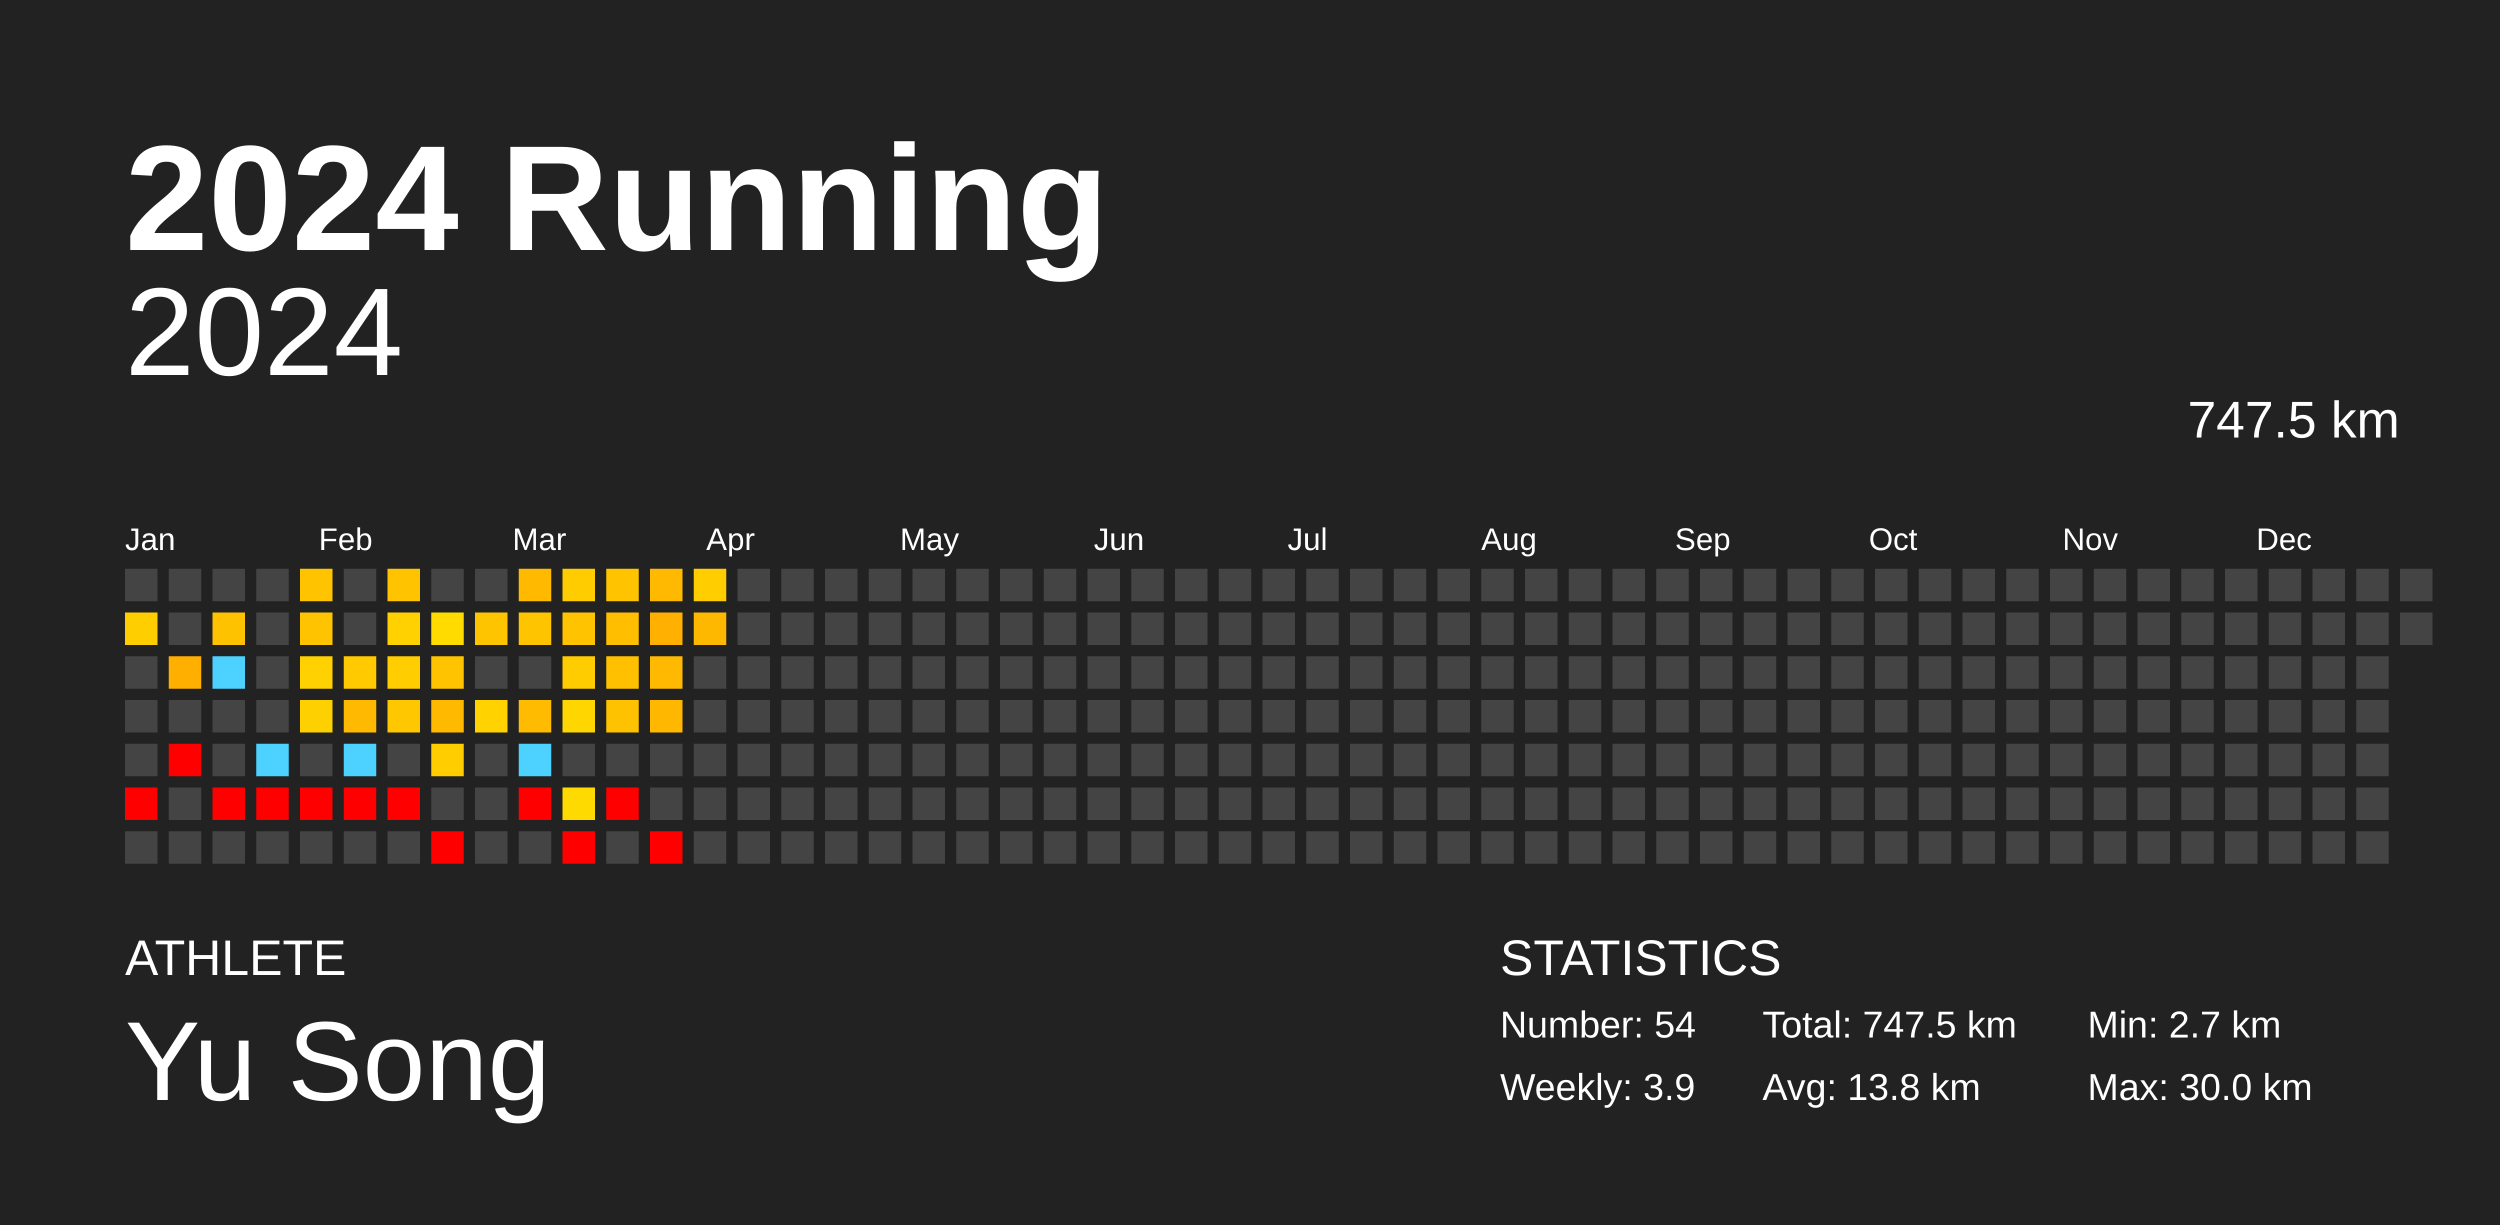
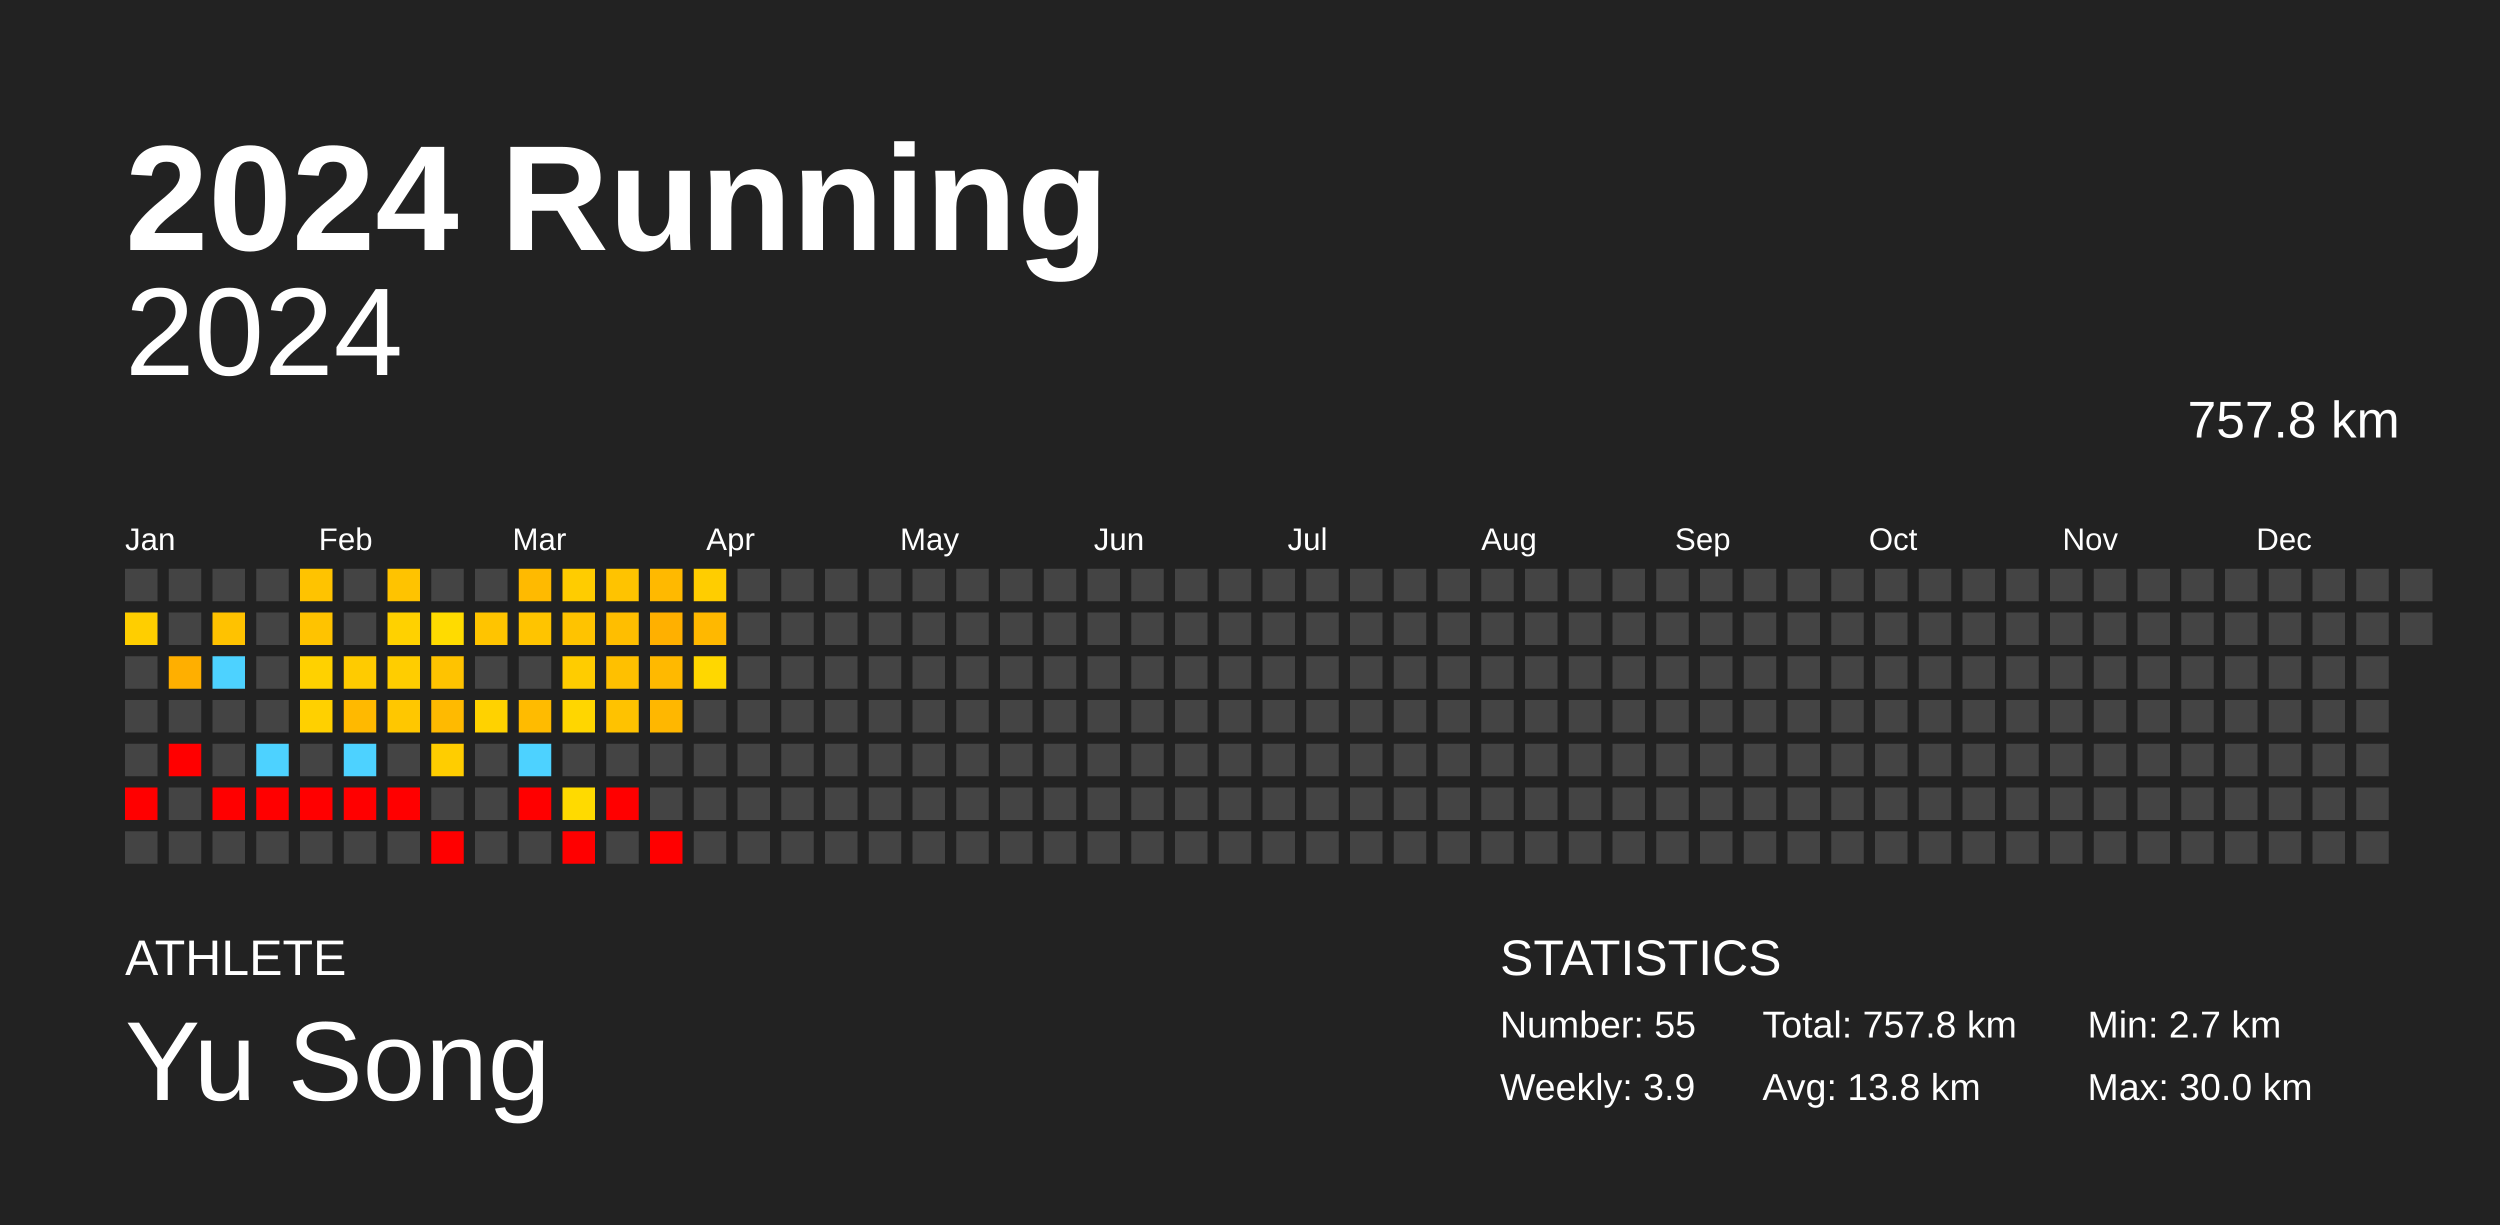
<svg xmlns="http://www.w3.org/2000/svg" baseProfile="full" height="98mm" version="1.1" viewBox="0,0,200,98" width="200mm">
  <defs />
  <rect fill="#222222" height="98" width="200" x="0" y="0" />
  <text fill="#FFFFFF" style="font-size:12px; font-family:Arial; font-weight:bold;" x="10" y="20">2024 Running</text>
  <text fill="#FFFFFF" style="font-size:4px; font-family:Arial" x="10" y="78">ATHLETE</text>
  <text fill="#FFFFFF" style="font-size:9px; font-family:Arial" x="10" y="88">Yu Song</text>
  <text fill="#FFFFFF" style="font-size:4px; font-family:Arial" x="120" y="78">STATISTICS</text>
-   <text fill="#FFFFFF" style="font-size:3px; font-family:Arial" x="120" y="83">Number: 54</text>
+   <text fill="#FFFFFF" style="font-size:3px; font-family:Arial" x="120" y="83">Number: 55</text>
  <text fill="#FFFFFF" style="font-size:3px; font-family:Arial" x="120" y="88">Weekly: 3.9</text>
-   <text fill="#FFFFFF" style="font-size:3px; font-family:Arial" x="141" y="83">Total: 747.5 km</text>
+   <text fill="#FFFFFF" style="font-size:3px; font-family:Arial" x="141" y="83">Total: 757.8 km</text>
  <text fill="#FFFFFF" style="font-size:3px; font-family:Arial" x="141" y="88">Avg: 13.8 km</text>
  <text fill="#FFFFFF" style="font-size:3px; font-family:Arial" x="167" y="83">Min: 2.7 km</text>
  <text fill="#FFFFFF" style="font-size:3px; font-family:Arial" x="167" y="88">Max: 30.0 km</text>
  <text alignment-baseline="hanging" fill="#FFFFFF" style="font-size:10.0px; font-family:Arial;" x="10" y="30">2024</text>
-   <text alignment-baseline="hanging" fill="#FFFFFF" style="font-size:4.125px; font-family:Arial;" x="175" y="35">747.5 km</text>
+   <text alignment-baseline="hanging" fill="#FFFFFF" style="font-size:4.125px; font-family:Arial;" x="175" y="35">757.8 km</text>
  <text fill="#FFFFFF" style="font-size:2.5px; font-family:Arial" x="10.0" y="44">Jan</text>
  <text fill="#FFFFFF" style="font-size:2.5px; font-family:Arial" x="25.5" y="44">Feb</text>
  <text fill="#FFFFFF" style="font-size:2.5px; font-family:Arial" x="41.0" y="44">Mar</text>
  <text fill="#FFFFFF" style="font-size:2.5px; font-family:Arial" x="56.5" y="44">Apr</text>
  <text fill="#FFFFFF" style="font-size:2.5px; font-family:Arial" x="72.0" y="44">May</text>
  <text fill="#FFFFFF" style="font-size:2.5px; font-family:Arial" x="87.5" y="44">Jun</text>
  <text fill="#FFFFFF" style="font-size:2.5px; font-family:Arial" x="103.0" y="44">Jul</text>
  <text fill="#FFFFFF" style="font-size:2.5px; font-family:Arial" x="118.5" y="44">Aug</text>
  <text fill="#FFFFFF" style="font-size:2.5px; font-family:Arial" x="134.0" y="44">Sep</text>
  <text fill="#FFFFFF" style="font-size:2.5px; font-family:Arial" x="149.5" y="44">Oct</text>
  <text fill="#FFFFFF" style="font-size:2.5px; font-family:Arial" x="165.0" y="44">Nov</text>
  <text fill="#FFFFFF" style="font-size:2.5px; font-family:Arial" x="180.5" y="44">Dec</text>
  <rect fill="#444444" height="2.6" width="2.6" x="10.0" y="45.5" />
  <rect fill="#ffce00" height="2.6" width="2.6" x="10.0" y="49.0" />
  <rect fill="#444444" height="2.6" width="2.6" x="10.0" y="52.5" />
  <rect fill="#444444" height="2.6" width="2.6" x="10.0" y="56.0" />
  <rect fill="#444444" height="2.6" width="2.6" x="10.0" y="59.5" />
  <rect fill="red" height="2.6" width="2.6" x="10.0" y="63.0" />
  <rect fill="#444444" height="2.6" width="2.6" x="10.0" y="66.5" />
  <rect fill="#444444" height="2.6" width="2.6" x="13.5" y="45.5" />
  <rect fill="#444444" height="2.6" width="2.6" x="13.5" y="49.0" />
  <rect fill="#ffaf00" height="2.6" width="2.6" x="13.5" y="52.5" />
  <rect fill="#444444" height="2.6" width="2.6" x="13.5" y="56.0" />
  <rect fill="red" height="2.6" width="2.6" x="13.5" y="59.5" />
  <rect fill="#444444" height="2.6" width="2.6" x="13.5" y="63.0" />
  <rect fill="#444444" height="2.6" width="2.6" x="13.5" y="66.5" />
  <rect fill="#444444" height="2.6" width="2.6" x="17.0" y="45.5" />
  <rect fill="#ffc200" height="2.6" width="2.6" x="17.0" y="49.0" />
  <rect fill="#4dd2ff" height="2.6" width="2.6" x="17.0" y="52.5" />
  <rect fill="#444444" height="2.6" width="2.6" x="17.0" y="56.0" />
  <rect fill="#444444" height="2.6" width="2.6" x="17.0" y="59.5" />
  <rect fill="red" height="2.6" width="2.6" x="17.0" y="63.0" />
  <rect fill="#444444" height="2.6" width="2.6" x="17.0" y="66.5" />
  <rect fill="#444444" height="2.6" width="2.6" x="20.5" y="45.5" />
  <rect fill="#444444" height="2.6" width="2.6" x="20.5" y="49.0" />
  <rect fill="#444444" height="2.6" width="2.6" x="20.5" y="52.5" />
  <rect fill="#444444" height="2.6" width="2.6" x="20.5" y="56.0" />
  <rect fill="#4dd2ff" height="2.6" width="2.6" x="20.5" y="59.5" />
  <rect fill="red" height="2.6" width="2.6" x="20.5" y="63.0" />
  <rect fill="#444444" height="2.6" width="2.6" x="20.5" y="66.5" />
  <rect fill="#ffc300" height="2.6" width="2.6" x="24.0" y="45.5" />
  <rect fill="#ffc300" height="2.6" width="2.6" x="24.0" y="49.0" />
  <rect fill="#ffd100" height="2.6" width="2.6" x="24.0" y="52.5" />
  <rect fill="#ffd000" height="2.6" width="2.6" x="24.0" y="56.0" />
  <rect fill="#444444" height="2.6" width="2.6" x="24.0" y="59.5" />
  <rect fill="red" height="2.6" width="2.6" x="24.0" y="63.0" />
  <rect fill="#444444" height="2.6" width="2.6" x="24.0" y="66.5" />
  <rect fill="#444444" height="2.6" width="2.6" x="27.5" y="45.5" />
  <rect fill="#444444" height="2.6" width="2.6" x="27.5" y="49.0" />
  <rect fill="#ffcb00" height="2.6" width="2.6" x="27.5" y="52.5" />
  <rect fill="#ffb900" height="2.6" width="2.6" x="27.5" y="56.0" />
  <rect fill="#4dd2ff" height="2.6" width="2.6" x="27.5" y="59.5" />
  <rect fill="red" height="2.6" width="2.6" x="27.5" y="63.0" />
  <rect fill="#444444" height="2.6" width="2.6" x="27.5" y="66.5" />
  <rect fill="#ffc300" height="2.6" width="2.6" x="31.0" y="45.5" />
  <rect fill="#ffd100" height="2.6" width="2.6" x="31.0" y="49.0" />
  <rect fill="#ffcd00" height="2.6" width="2.6" x="31.0" y="52.5" />
  <rect fill="#ffc700" height="2.6" width="2.6" x="31.0" y="56.0" />
  <rect fill="#444444" height="2.6" width="2.6" x="31.0" y="59.5" />
  <rect fill="red" height="2.6" width="2.6" x="31.0" y="63.0" />
  <rect fill="#444444" height="2.6" width="2.6" x="31.0" y="66.5" />
  <rect fill="#444444" height="2.6" width="2.6" x="34.5" y="45.5" />
  <rect fill="#ffdb00" height="2.6" width="2.6" x="34.5" y="49.0" />
  <rect fill="#ffc300" height="2.6" width="2.6" x="34.5" y="52.5" />
  <rect fill="#ffba00" height="2.6" width="2.6" x="34.5" y="56.0" />
  <rect fill="#ffcd00" height="2.6" width="2.6" x="34.5" y="59.5" />
  <rect fill="#444444" height="2.6" width="2.6" x="34.5" y="63.0" />
  <rect fill="red" height="2.6" width="2.6" x="34.5" y="66.5" />
  <rect fill="#444444" height="2.6" width="2.6" x="38.0" y="45.5" />
  <rect fill="#ffc400" height="2.6" width="2.6" x="38.0" y="49.0" />
  <rect fill="#444444" height="2.6" width="2.6" x="38.0" y="52.5" />
  <rect fill="#ffd200" height="2.6" width="2.6" x="38.0" y="56.0" />
  <rect fill="#444444" height="2.6" width="2.6" x="38.0" y="59.5" />
  <rect fill="#444444" height="2.6" width="2.6" x="38.0" y="63.0" />
  <rect fill="#444444" height="2.6" width="2.6" x="38.0" y="66.5" />
  <rect fill="#ffba00" height="2.6" width="2.6" x="41.5" y="45.5" />
  <rect fill="#ffc400" height="2.6" width="2.6" x="41.5" y="49.0" />
  <rect fill="#444444" height="2.6" width="2.6" x="41.5" y="52.5" />
  <rect fill="#ffbb00" height="2.6" width="2.6" x="41.5" y="56.0" />
  <rect fill="#4dd2ff" height="2.6" width="2.6" x="41.5" y="59.5" />
  <rect fill="red" height="2.6" width="2.6" x="41.5" y="63.0" />
  <rect fill="#444444" height="2.6" width="2.6" x="41.5" y="66.5" />
  <rect fill="#ffcc00" height="2.6" width="2.6" x="45.0" y="45.5" />
  <rect fill="#ffc300" height="2.6" width="2.6" x="45.0" y="49.0" />
  <rect fill="#ffcc00" height="2.6" width="2.6" x="45.0" y="52.5" />
  <rect fill="#ffd600" height="2.6" width="2.6" x="45.0" y="56.0" />
  <rect fill="#444444" height="2.6" width="2.6" x="45.0" y="59.5" />
  <rect fill="#ffda00" height="2.6" width="2.6" x="45.0" y="63.0" />
  <rect fill="red" height="2.6" width="2.6" x="45.0" y="66.5" />
  <rect fill="#ffc300" height="2.6" width="2.6" x="48.5" y="45.5" />
  <rect fill="#ffbe00" height="2.6" width="2.6" x="48.5" y="49.0" />
  <rect fill="#ffc000" height="2.6" width="2.6" x="48.5" y="52.5" />
  <rect fill="#ffc200" height="2.6" width="2.6" x="48.5" y="56.0" />
  <rect fill="#444444" height="2.6" width="2.6" x="48.5" y="59.5" />
  <rect fill="red" height="2.6" width="2.6" x="48.5" y="63.0" />
  <rect fill="#444444" height="2.6" width="2.6" x="48.5" y="66.5" />
  <rect fill="#ffb900" height="2.6" width="2.6" x="52.0" y="45.5" />
  <rect fill="#ffb000" height="2.6" width="2.6" x="52.0" y="49.0" />
  <rect fill="#ffb900" height="2.6" width="2.6" x="52.0" y="52.5" />
  <rect fill="#ffb700" height="2.6" width="2.6" x="52.0" y="56.0" />
  <rect fill="#444444" height="2.6" width="2.6" x="52.0" y="59.5" />
  <rect fill="#444444" height="2.6" width="2.6" x="52.0" y="63.0" />
  <rect fill="red" height="2.6" width="2.6" x="52.0" y="66.5" />
  <rect fill="#ffcd00" height="2.6" width="2.6" x="55.5" y="45.5" />
  <rect fill="#ffb800" height="2.6" width="2.6" x="55.5" y="49.0" />
-   <rect fill="#444444" height="2.6" width="2.6" x="55.5" y="52.5" />
+   <rect fill="#ffd700" height="2.6" width="2.6" x="55.5" y="52.5" />
  <rect fill="#444444" height="2.6" width="2.6" x="55.5" y="56.0" />
  <rect fill="#444444" height="2.6" width="2.6" x="55.5" y="59.5" />
  <rect fill="#444444" height="2.6" width="2.6" x="55.5" y="63.0" />
  <rect fill="#444444" height="2.6" width="2.6" x="55.5" y="66.5" />
  <rect fill="#444444" height="2.6" width="2.6" x="59.0" y="45.5" />
  <rect fill="#444444" height="2.6" width="2.6" x="59.0" y="49.0" />
  <rect fill="#444444" height="2.6" width="2.6" x="59.0" y="52.5" />
  <rect fill="#444444" height="2.6" width="2.6" x="59.0" y="56.0" />
  <rect fill="#444444" height="2.6" width="2.6" x="59.0" y="59.5" />
  <rect fill="#444444" height="2.6" width="2.6" x="59.0" y="63.0" />
  <rect fill="#444444" height="2.6" width="2.6" x="59.0" y="66.5" />
  <rect fill="#444444" height="2.6" width="2.6" x="62.5" y="45.5" />
  <rect fill="#444444" height="2.6" width="2.6" x="62.5" y="49.0" />
  <rect fill="#444444" height="2.6" width="2.6" x="62.5" y="52.5" />
  <rect fill="#444444" height="2.6" width="2.6" x="62.5" y="56.0" />
  <rect fill="#444444" height="2.6" width="2.6" x="62.5" y="59.5" />
  <rect fill="#444444" height="2.6" width="2.6" x="62.5" y="63.0" />
  <rect fill="#444444" height="2.6" width="2.6" x="62.5" y="66.5" />
  <rect fill="#444444" height="2.6" width="2.6" x="66.0" y="45.5" />
  <rect fill="#444444" height="2.6" width="2.6" x="66.0" y="49.0" />
  <rect fill="#444444" height="2.6" width="2.6" x="66.0" y="52.5" />
  <rect fill="#444444" height="2.6" width="2.6" x="66.0" y="56.0" />
  <rect fill="#444444" height="2.6" width="2.6" x="66.0" y="59.5" />
  <rect fill="#444444" height="2.6" width="2.6" x="66.0" y="63.0" />
  <rect fill="#444444" height="2.6" width="2.6" x="66.0" y="66.5" />
  <rect fill="#444444" height="2.6" width="2.6" x="69.5" y="45.5" />
  <rect fill="#444444" height="2.6" width="2.6" x="69.5" y="49.0" />
  <rect fill="#444444" height="2.6" width="2.6" x="69.5" y="52.5" />
  <rect fill="#444444" height="2.6" width="2.6" x="69.5" y="56.0" />
  <rect fill="#444444" height="2.6" width="2.6" x="69.5" y="59.5" />
  <rect fill="#444444" height="2.6" width="2.6" x="69.5" y="63.0" />
  <rect fill="#444444" height="2.6" width="2.6" x="69.5" y="66.5" />
  <rect fill="#444444" height="2.6" width="2.6" x="73.0" y="45.5" />
  <rect fill="#444444" height="2.6" width="2.6" x="73.0" y="49.0" />
  <rect fill="#444444" height="2.6" width="2.6" x="73.0" y="52.5" />
  <rect fill="#444444" height="2.6" width="2.6" x="73.0" y="56.0" />
  <rect fill="#444444" height="2.6" width="2.6" x="73.0" y="59.5" />
  <rect fill="#444444" height="2.6" width="2.6" x="73.0" y="63.0" />
  <rect fill="#444444" height="2.6" width="2.6" x="73.0" y="66.5" />
  <rect fill="#444444" height="2.6" width="2.6" x="76.5" y="45.5" />
  <rect fill="#444444" height="2.6" width="2.6" x="76.5" y="49.0" />
  <rect fill="#444444" height="2.6" width="2.6" x="76.5" y="52.5" />
  <rect fill="#444444" height="2.6" width="2.6" x="76.5" y="56.0" />
  <rect fill="#444444" height="2.6" width="2.6" x="76.5" y="59.5" />
  <rect fill="#444444" height="2.6" width="2.6" x="76.5" y="63.0" />
  <rect fill="#444444" height="2.6" width="2.6" x="76.5" y="66.5" />
  <rect fill="#444444" height="2.6" width="2.6" x="80.0" y="45.5" />
  <rect fill="#444444" height="2.6" width="2.6" x="80.0" y="49.0" />
  <rect fill="#444444" height="2.6" width="2.6" x="80.0" y="52.5" />
  <rect fill="#444444" height="2.6" width="2.6" x="80.0" y="56.0" />
  <rect fill="#444444" height="2.6" width="2.6" x="80.0" y="59.5" />
  <rect fill="#444444" height="2.6" width="2.6" x="80.0" y="63.0" />
  <rect fill="#444444" height="2.6" width="2.6" x="80.0" y="66.5" />
  <rect fill="#444444" height="2.6" width="2.6" x="83.5" y="45.5" />
  <rect fill="#444444" height="2.6" width="2.6" x="83.5" y="49.0" />
  <rect fill="#444444" height="2.6" width="2.6" x="83.5" y="52.5" />
  <rect fill="#444444" height="2.6" width="2.6" x="83.5" y="56.0" />
  <rect fill="#444444" height="2.6" width="2.6" x="83.5" y="59.5" />
  <rect fill="#444444" height="2.6" width="2.6" x="83.5" y="63.0" />
  <rect fill="#444444" height="2.6" width="2.6" x="83.5" y="66.5" />
  <rect fill="#444444" height="2.6" width="2.6" x="87.0" y="45.5" />
  <rect fill="#444444" height="2.6" width="2.6" x="87.0" y="49.0" />
  <rect fill="#444444" height="2.6" width="2.6" x="87.0" y="52.5" />
  <rect fill="#444444" height="2.6" width="2.6" x="87.0" y="56.0" />
  <rect fill="#444444" height="2.6" width="2.6" x="87.0" y="59.5" />
  <rect fill="#444444" height="2.6" width="2.6" x="87.0" y="63.0" />
  <rect fill="#444444" height="2.6" width="2.6" x="87.0" y="66.5" />
  <rect fill="#444444" height="2.6" width="2.6" x="90.5" y="45.5" />
  <rect fill="#444444" height="2.6" width="2.6" x="90.5" y="49.0" />
  <rect fill="#444444" height="2.6" width="2.6" x="90.5" y="52.5" />
  <rect fill="#444444" height="2.6" width="2.6" x="90.5" y="56.0" />
  <rect fill="#444444" height="2.6" width="2.6" x="90.5" y="59.5" />
  <rect fill="#444444" height="2.6" width="2.6" x="90.5" y="63.0" />
  <rect fill="#444444" height="2.6" width="2.6" x="90.5" y="66.5" />
  <rect fill="#444444" height="2.6" width="2.6" x="94.0" y="45.5" />
  <rect fill="#444444" height="2.6" width="2.6" x="94.0" y="49.0" />
  <rect fill="#444444" height="2.6" width="2.6" x="94.0" y="52.5" />
  <rect fill="#444444" height="2.6" width="2.6" x="94.0" y="56.0" />
  <rect fill="#444444" height="2.6" width="2.6" x="94.0" y="59.5" />
  <rect fill="#444444" height="2.6" width="2.6" x="94.0" y="63.0" />
  <rect fill="#444444" height="2.6" width="2.6" x="94.0" y="66.5" />
  <rect fill="#444444" height="2.6" width="2.6" x="97.5" y="45.5" />
  <rect fill="#444444" height="2.6" width="2.6" x="97.5" y="49.0" />
  <rect fill="#444444" height="2.6" width="2.6" x="97.5" y="52.5" />
  <rect fill="#444444" height="2.6" width="2.6" x="97.5" y="56.0" />
  <rect fill="#444444" height="2.6" width="2.6" x="97.5" y="59.5" />
  <rect fill="#444444" height="2.6" width="2.6" x="97.5" y="63.0" />
  <rect fill="#444444" height="2.6" width="2.6" x="97.5" y="66.5" />
  <rect fill="#444444" height="2.6" width="2.6" x="101.0" y="45.5" />
  <rect fill="#444444" height="2.6" width="2.6" x="101.0" y="49.0" />
  <rect fill="#444444" height="2.6" width="2.6" x="101.0" y="52.5" />
  <rect fill="#444444" height="2.6" width="2.6" x="101.0" y="56.0" />
  <rect fill="#444444" height="2.6" width="2.6" x="101.0" y="59.5" />
  <rect fill="#444444" height="2.6" width="2.6" x="101.0" y="63.0" />
  <rect fill="#444444" height="2.6" width="2.6" x="101.0" y="66.5" />
  <rect fill="#444444" height="2.6" width="2.6" x="104.5" y="45.5" />
  <rect fill="#444444" height="2.6" width="2.6" x="104.5" y="49.0" />
  <rect fill="#444444" height="2.6" width="2.6" x="104.5" y="52.5" />
  <rect fill="#444444" height="2.6" width="2.6" x="104.5" y="56.0" />
  <rect fill="#444444" height="2.6" width="2.6" x="104.5" y="59.5" />
  <rect fill="#444444" height="2.6" width="2.6" x="104.5" y="63.0" />
  <rect fill="#444444" height="2.6" width="2.6" x="104.5" y="66.5" />
  <rect fill="#444444" height="2.6" width="2.6" x="108.0" y="45.5" />
  <rect fill="#444444" height="2.6" width="2.6" x="108.0" y="49.0" />
  <rect fill="#444444" height="2.6" width="2.6" x="108.0" y="52.5" />
  <rect fill="#444444" height="2.6" width="2.6" x="108.0" y="56.0" />
  <rect fill="#444444" height="2.6" width="2.6" x="108.0" y="59.5" />
  <rect fill="#444444" height="2.6" width="2.6" x="108.0" y="63.0" />
  <rect fill="#444444" height="2.6" width="2.6" x="108.0" y="66.5" />
  <rect fill="#444444" height="2.6" width="2.6" x="111.5" y="45.5" />
  <rect fill="#444444" height="2.6" width="2.6" x="111.5" y="49.0" />
  <rect fill="#444444" height="2.6" width="2.6" x="111.5" y="52.5" />
  <rect fill="#444444" height="2.6" width="2.6" x="111.5" y="56.0" />
  <rect fill="#444444" height="2.6" width="2.6" x="111.5" y="59.5" />
  <rect fill="#444444" height="2.6" width="2.6" x="111.5" y="63.0" />
  <rect fill="#444444" height="2.6" width="2.6" x="111.5" y="66.5" />
  <rect fill="#444444" height="2.6" width="2.6" x="115.0" y="45.5" />
  <rect fill="#444444" height="2.6" width="2.6" x="115.0" y="49.0" />
  <rect fill="#444444" height="2.6" width="2.6" x="115.0" y="52.5" />
  <rect fill="#444444" height="2.6" width="2.6" x="115.0" y="56.0" />
  <rect fill="#444444" height="2.6" width="2.6" x="115.0" y="59.5" />
  <rect fill="#444444" height="2.6" width="2.6" x="115.0" y="63.0" />
  <rect fill="#444444" height="2.6" width="2.6" x="115.0" y="66.5" />
  <rect fill="#444444" height="2.6" width="2.6" x="118.5" y="45.5" />
  <rect fill="#444444" height="2.6" width="2.6" x="118.5" y="49.0" />
  <rect fill="#444444" height="2.6" width="2.6" x="118.5" y="52.5" />
  <rect fill="#444444" height="2.6" width="2.6" x="118.5" y="56.0" />
  <rect fill="#444444" height="2.6" width="2.6" x="118.5" y="59.5" />
  <rect fill="#444444" height="2.6" width="2.6" x="118.5" y="63.0" />
  <rect fill="#444444" height="2.6" width="2.6" x="118.5" y="66.5" />
  <rect fill="#444444" height="2.6" width="2.6" x="122.0" y="45.5" />
  <rect fill="#444444" height="2.6" width="2.6" x="122.0" y="49.0" />
  <rect fill="#444444" height="2.6" width="2.6" x="122.0" y="52.5" />
  <rect fill="#444444" height="2.6" width="2.6" x="122.0" y="56.0" />
  <rect fill="#444444" height="2.6" width="2.6" x="122.0" y="59.5" />
  <rect fill="#444444" height="2.6" width="2.6" x="122.0" y="63.0" />
  <rect fill="#444444" height="2.6" width="2.6" x="122.0" y="66.5" />
  <rect fill="#444444" height="2.6" width="2.6" x="125.5" y="45.5" />
  <rect fill="#444444" height="2.6" width="2.6" x="125.5" y="49.0" />
  <rect fill="#444444" height="2.6" width="2.6" x="125.5" y="52.5" />
  <rect fill="#444444" height="2.6" width="2.6" x="125.5" y="56.0" />
  <rect fill="#444444" height="2.6" width="2.6" x="125.5" y="59.5" />
  <rect fill="#444444" height="2.6" width="2.6" x="125.5" y="63.0" />
  <rect fill="#444444" height="2.6" width="2.6" x="125.5" y="66.5" />
  <rect fill="#444444" height="2.6" width="2.6" x="129.0" y="45.5" />
  <rect fill="#444444" height="2.6" width="2.6" x="129.0" y="49.0" />
  <rect fill="#444444" height="2.6" width="2.6" x="129.0" y="52.5" />
  <rect fill="#444444" height="2.6" width="2.6" x="129.0" y="56.0" />
  <rect fill="#444444" height="2.6" width="2.6" x="129.0" y="59.5" />
  <rect fill="#444444" height="2.6" width="2.6" x="129.0" y="63.0" />
  <rect fill="#444444" height="2.6" width="2.6" x="129.0" y="66.5" />
  <rect fill="#444444" height="2.6" width="2.6" x="132.5" y="45.5" />
  <rect fill="#444444" height="2.6" width="2.6" x="132.5" y="49.0" />
  <rect fill="#444444" height="2.6" width="2.6" x="132.5" y="52.5" />
  <rect fill="#444444" height="2.6" width="2.6" x="132.5" y="56.0" />
  <rect fill="#444444" height="2.6" width="2.6" x="132.5" y="59.5" />
  <rect fill="#444444" height="2.6" width="2.6" x="132.5" y="63.0" />
  <rect fill="#444444" height="2.6" width="2.6" x="132.5" y="66.5" />
  <rect fill="#444444" height="2.6" width="2.6" x="136.0" y="45.5" />
  <rect fill="#444444" height="2.6" width="2.6" x="136.0" y="49.0" />
  <rect fill="#444444" height="2.6" width="2.6" x="136.0" y="52.5" />
  <rect fill="#444444" height="2.6" width="2.6" x="136.0" y="56.0" />
  <rect fill="#444444" height="2.6" width="2.6" x="136.0" y="59.5" />
  <rect fill="#444444" height="2.6" width="2.6" x="136.0" y="63.0" />
  <rect fill="#444444" height="2.6" width="2.6" x="136.0" y="66.5" />
  <rect fill="#444444" height="2.6" width="2.6" x="139.5" y="45.5" />
  <rect fill="#444444" height="2.6" width="2.6" x="139.5" y="49.0" />
  <rect fill="#444444" height="2.6" width="2.6" x="139.5" y="52.5" />
  <rect fill="#444444" height="2.6" width="2.6" x="139.5" y="56.0" />
  <rect fill="#444444" height="2.6" width="2.6" x="139.5" y="59.5" />
  <rect fill="#444444" height="2.6" width="2.6" x="139.5" y="63.0" />
  <rect fill="#444444" height="2.6" width="2.6" x="139.5" y="66.5" />
  <rect fill="#444444" height="2.6" width="2.6" x="143.0" y="45.5" />
  <rect fill="#444444" height="2.6" width="2.6" x="143.0" y="49.0" />
  <rect fill="#444444" height="2.6" width="2.6" x="143.0" y="52.5" />
  <rect fill="#444444" height="2.6" width="2.6" x="143.0" y="56.0" />
  <rect fill="#444444" height="2.6" width="2.6" x="143.0" y="59.5" />
  <rect fill="#444444" height="2.6" width="2.6" x="143.0" y="63.0" />
  <rect fill="#444444" height="2.6" width="2.6" x="143.0" y="66.5" />
  <rect fill="#444444" height="2.6" width="2.6" x="146.5" y="45.5" />
  <rect fill="#444444" height="2.6" width="2.6" x="146.5" y="49.0" />
  <rect fill="#444444" height="2.6" width="2.6" x="146.5" y="52.5" />
  <rect fill="#444444" height="2.6" width="2.6" x="146.5" y="56.0" />
  <rect fill="#444444" height="2.6" width="2.6" x="146.5" y="59.5" />
  <rect fill="#444444" height="2.6" width="2.6" x="146.5" y="63.0" />
  <rect fill="#444444" height="2.6" width="2.6" x="146.5" y="66.5" />
  <rect fill="#444444" height="2.6" width="2.6" x="150.0" y="45.5" />
  <rect fill="#444444" height="2.6" width="2.6" x="150.0" y="49.0" />
  <rect fill="#444444" height="2.6" width="2.6" x="150.0" y="52.5" />
  <rect fill="#444444" height="2.6" width="2.6" x="150.0" y="56.0" />
  <rect fill="#444444" height="2.6" width="2.6" x="150.0" y="59.5" />
  <rect fill="#444444" height="2.6" width="2.6" x="150.0" y="63.0" />
  <rect fill="#444444" height="2.6" width="2.6" x="150.0" y="66.5" />
  <rect fill="#444444" height="2.6" width="2.6" x="153.5" y="45.5" />
  <rect fill="#444444" height="2.6" width="2.6" x="153.5" y="49.0" />
  <rect fill="#444444" height="2.6" width="2.6" x="153.5" y="52.5" />
  <rect fill="#444444" height="2.6" width="2.6" x="153.5" y="56.0" />
  <rect fill="#444444" height="2.6" width="2.6" x="153.5" y="59.5" />
  <rect fill="#444444" height="2.6" width="2.6" x="153.5" y="63.0" />
  <rect fill="#444444" height="2.6" width="2.6" x="153.5" y="66.5" />
  <rect fill="#444444" height="2.6" width="2.6" x="157.0" y="45.5" />
  <rect fill="#444444" height="2.6" width="2.6" x="157.0" y="49.0" />
  <rect fill="#444444" height="2.6" width="2.6" x="157.0" y="52.5" />
  <rect fill="#444444" height="2.6" width="2.6" x="157.0" y="56.0" />
  <rect fill="#444444" height="2.6" width="2.6" x="157.0" y="59.5" />
  <rect fill="#444444" height="2.6" width="2.6" x="157.0" y="63.0" />
  <rect fill="#444444" height="2.6" width="2.6" x="157.0" y="66.5" />
  <rect fill="#444444" height="2.6" width="2.6" x="160.5" y="45.5" />
  <rect fill="#444444" height="2.6" width="2.6" x="160.5" y="49.0" />
  <rect fill="#444444" height="2.6" width="2.6" x="160.5" y="52.5" />
  <rect fill="#444444" height="2.6" width="2.6" x="160.5" y="56.0" />
  <rect fill="#444444" height="2.6" width="2.6" x="160.5" y="59.5" />
  <rect fill="#444444" height="2.6" width="2.6" x="160.5" y="63.0" />
  <rect fill="#444444" height="2.6" width="2.6" x="160.5" y="66.5" />
  <rect fill="#444444" height="2.6" width="2.6" x="164.0" y="45.5" />
  <rect fill="#444444" height="2.6" width="2.6" x="164.0" y="49.0" />
  <rect fill="#444444" height="2.6" width="2.6" x="164.0" y="52.5" />
  <rect fill="#444444" height="2.6" width="2.6" x="164.0" y="56.0" />
  <rect fill="#444444" height="2.6" width="2.6" x="164.0" y="59.5" />
  <rect fill="#444444" height="2.6" width="2.6" x="164.0" y="63.0" />
  <rect fill="#444444" height="2.6" width="2.6" x="164.0" y="66.5" />
  <rect fill="#444444" height="2.6" width="2.6" x="167.5" y="45.5" />
  <rect fill="#444444" height="2.6" width="2.6" x="167.5" y="49.0" />
  <rect fill="#444444" height="2.6" width="2.6" x="167.5" y="52.5" />
  <rect fill="#444444" height="2.6" width="2.6" x="167.5" y="56.0" />
  <rect fill="#444444" height="2.6" width="2.6" x="167.5" y="59.5" />
  <rect fill="#444444" height="2.6" width="2.6" x="167.5" y="63.0" />
  <rect fill="#444444" height="2.6" width="2.6" x="167.5" y="66.5" />
  <rect fill="#444444" height="2.6" width="2.6" x="171.0" y="45.5" />
  <rect fill="#444444" height="2.6" width="2.6" x="171.0" y="49.0" />
  <rect fill="#444444" height="2.6" width="2.6" x="171.0" y="52.5" />
  <rect fill="#444444" height="2.6" width="2.6" x="171.0" y="56.0" />
  <rect fill="#444444" height="2.6" width="2.6" x="171.0" y="59.5" />
  <rect fill="#444444" height="2.6" width="2.6" x="171.0" y="63.0" />
  <rect fill="#444444" height="2.6" width="2.6" x="171.0" y="66.5" />
  <rect fill="#444444" height="2.6" width="2.6" x="174.5" y="45.5" />
  <rect fill="#444444" height="2.6" width="2.6" x="174.5" y="49.0" />
  <rect fill="#444444" height="2.6" width="2.6" x="174.5" y="52.5" />
  <rect fill="#444444" height="2.6" width="2.6" x="174.5" y="56.0" />
  <rect fill="#444444" height="2.6" width="2.6" x="174.5" y="59.5" />
  <rect fill="#444444" height="2.6" width="2.6" x="174.5" y="63.0" />
  <rect fill="#444444" height="2.6" width="2.6" x="174.5" y="66.5" />
  <rect fill="#444444" height="2.6" width="2.6" x="178.0" y="45.5" />
  <rect fill="#444444" height="2.6" width="2.6" x="178.0" y="49.0" />
  <rect fill="#444444" height="2.6" width="2.6" x="178.0" y="52.5" />
  <rect fill="#444444" height="2.6" width="2.6" x="178.0" y="56.0" />
  <rect fill="#444444" height="2.6" width="2.6" x="178.0" y="59.5" />
  <rect fill="#444444" height="2.6" width="2.6" x="178.0" y="63.0" />
  <rect fill="#444444" height="2.6" width="2.6" x="178.0" y="66.5" />
  <rect fill="#444444" height="2.6" width="2.6" x="181.5" y="45.5" />
  <rect fill="#444444" height="2.6" width="2.6" x="181.5" y="49.0" />
  <rect fill="#444444" height="2.6" width="2.6" x="181.5" y="52.5" />
  <rect fill="#444444" height="2.6" width="2.6" x="181.5" y="56.0" />
  <rect fill="#444444" height="2.6" width="2.6" x="181.5" y="59.5" />
  <rect fill="#444444" height="2.6" width="2.6" x="181.5" y="63.0" />
  <rect fill="#444444" height="2.6" width="2.6" x="181.5" y="66.5" />
  <rect fill="#444444" height="2.6" width="2.6" x="185.0" y="45.5" />
  <rect fill="#444444" height="2.6" width="2.6" x="185.0" y="49.0" />
  <rect fill="#444444" height="2.6" width="2.6" x="185.0" y="52.5" />
  <rect fill="#444444" height="2.6" width="2.6" x="185.0" y="56.0" />
  <rect fill="#444444" height="2.6" width="2.6" x="185.0" y="59.5" />
  <rect fill="#444444" height="2.6" width="2.6" x="185.0" y="63.0" />
  <rect fill="#444444" height="2.6" width="2.6" x="185.0" y="66.5" />
  <rect fill="#444444" height="2.6" width="2.6" x="188.5" y="45.5" />
  <rect fill="#444444" height="2.6" width="2.6" x="188.5" y="49.0" />
  <rect fill="#444444" height="2.6" width="2.6" x="188.5" y="52.5" />
  <rect fill="#444444" height="2.6" width="2.6" x="188.5" y="56.0" />
  <rect fill="#444444" height="2.6" width="2.6" x="188.5" y="59.5" />
  <rect fill="#444444" height="2.6" width="2.6" x="188.5" y="63.0" />
  <rect fill="#444444" height="2.6" width="2.6" x="188.5" y="66.5" />
  <rect fill="#444444" height="2.6" width="2.6" x="192.0" y="45.5" />
  <rect fill="#444444" height="2.6" width="2.6" x="192.0" y="49.0" />
</svg>
